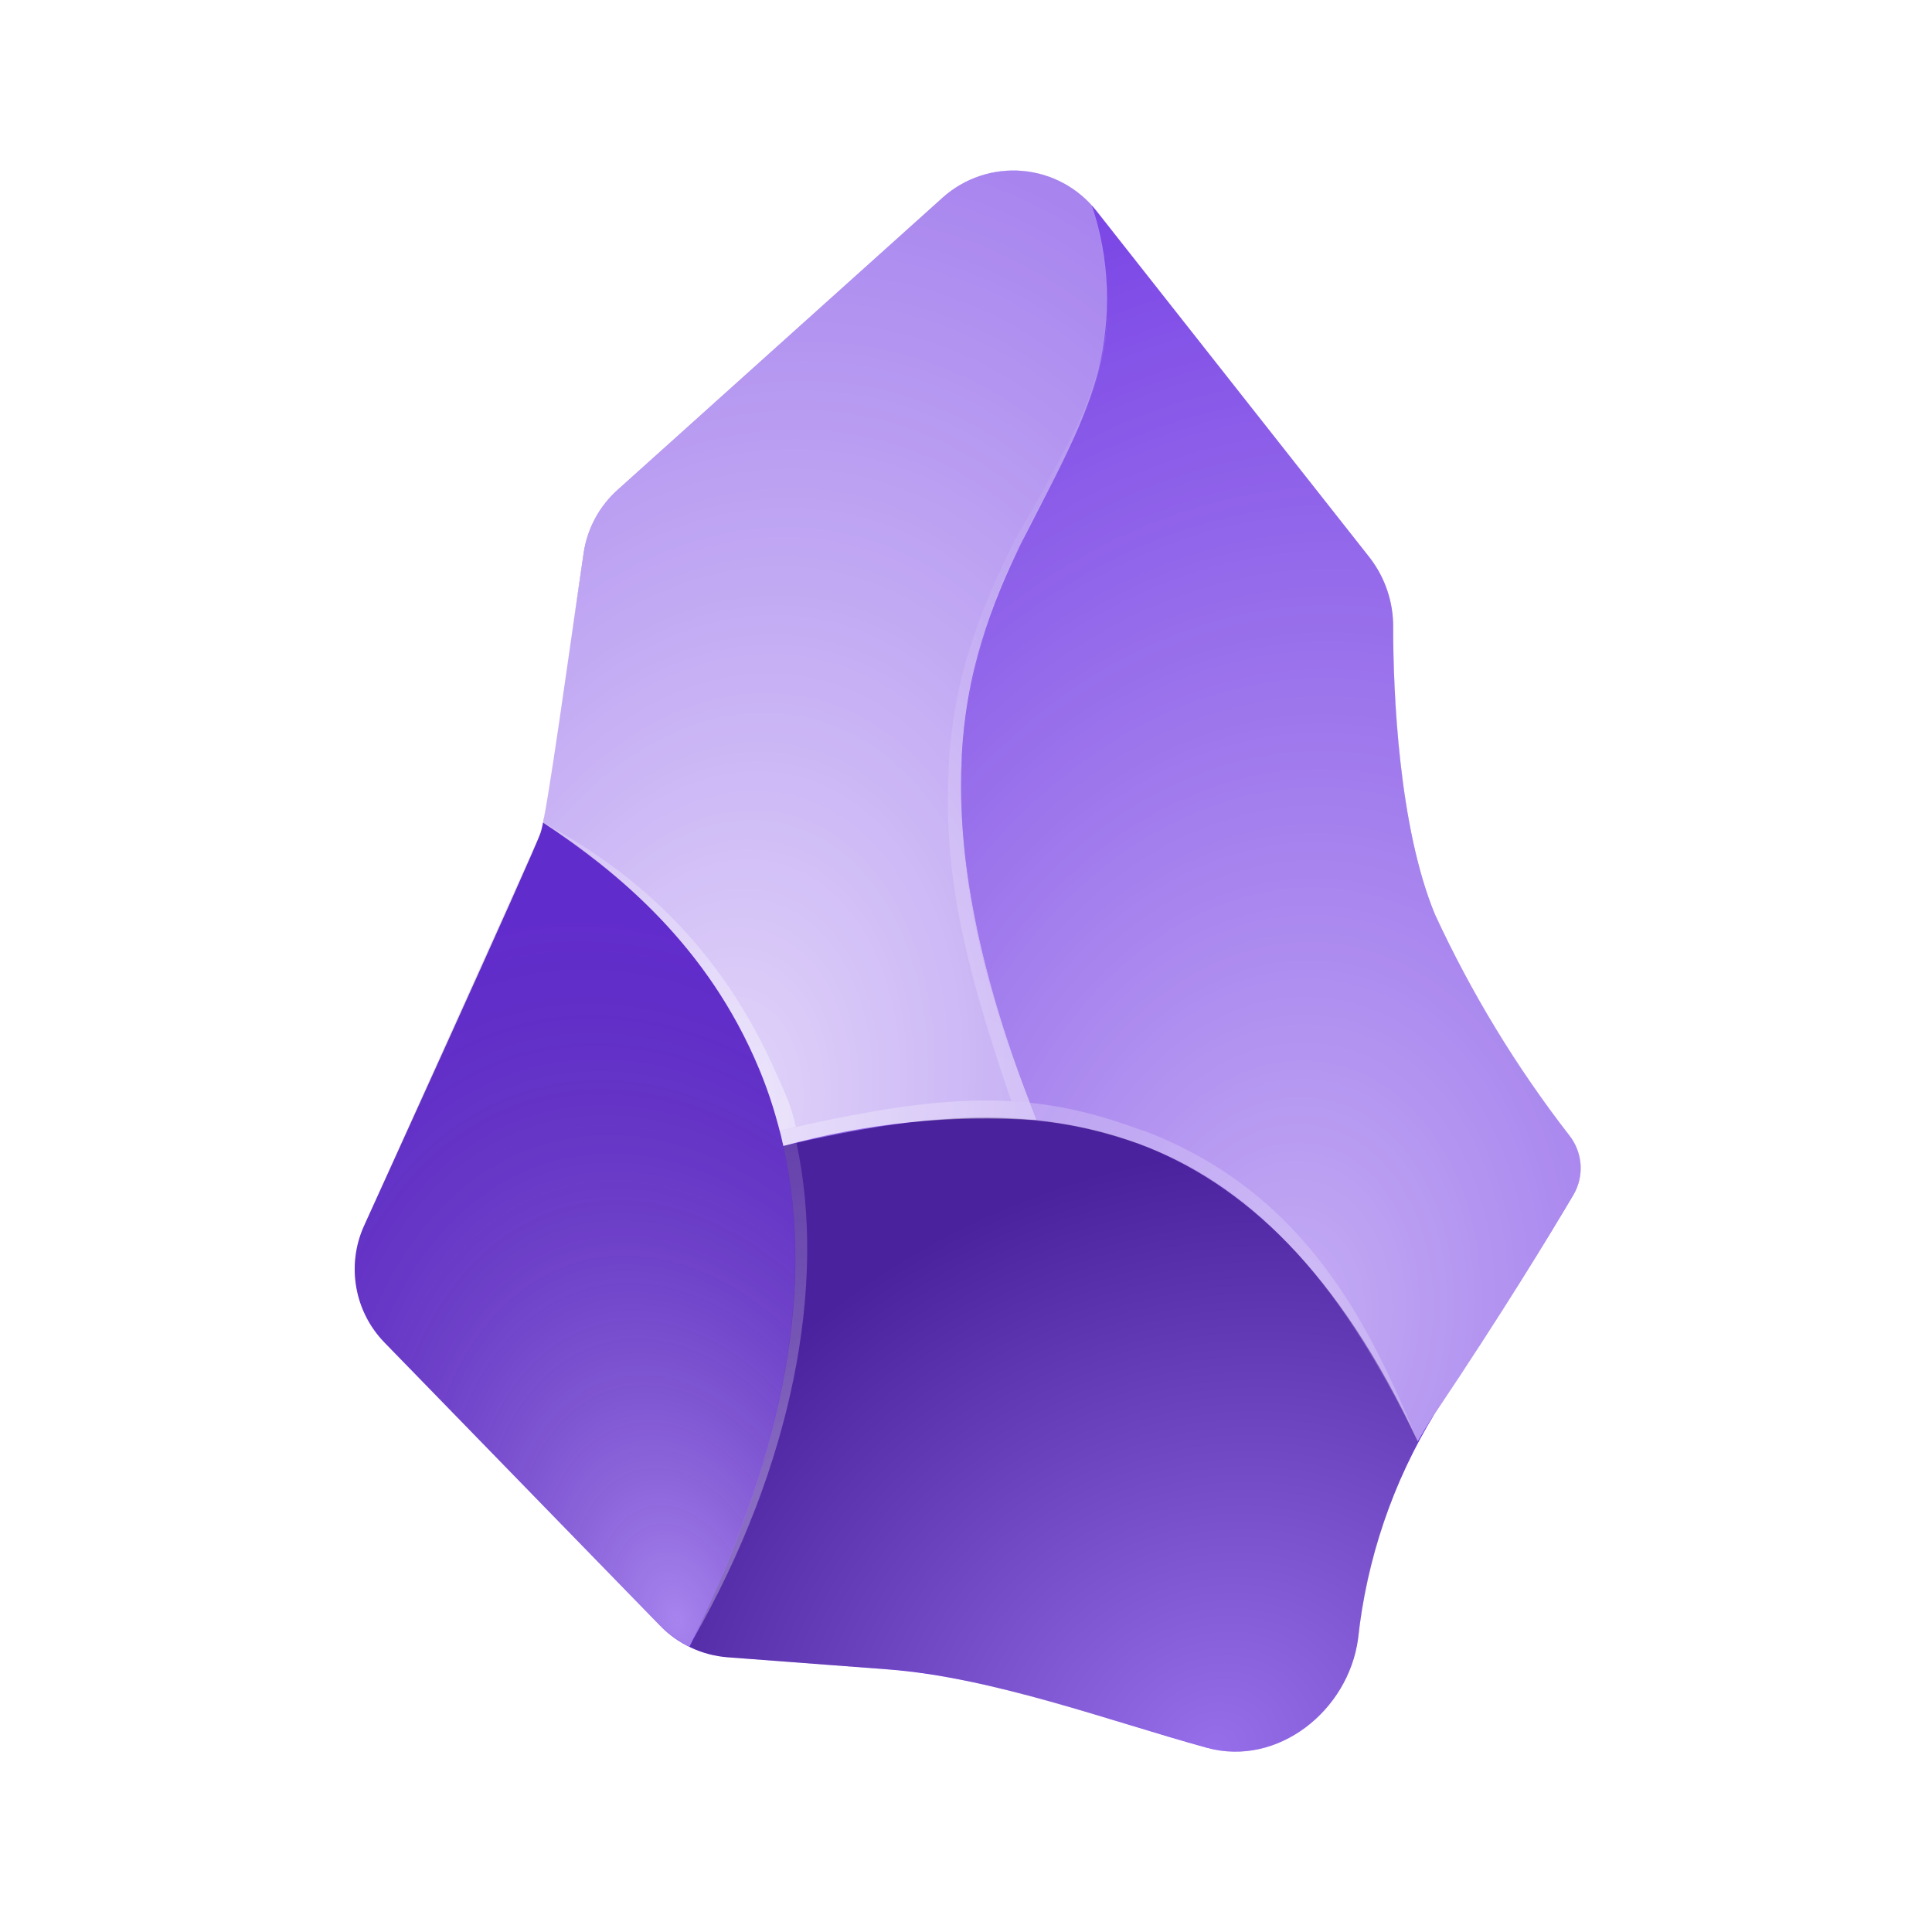
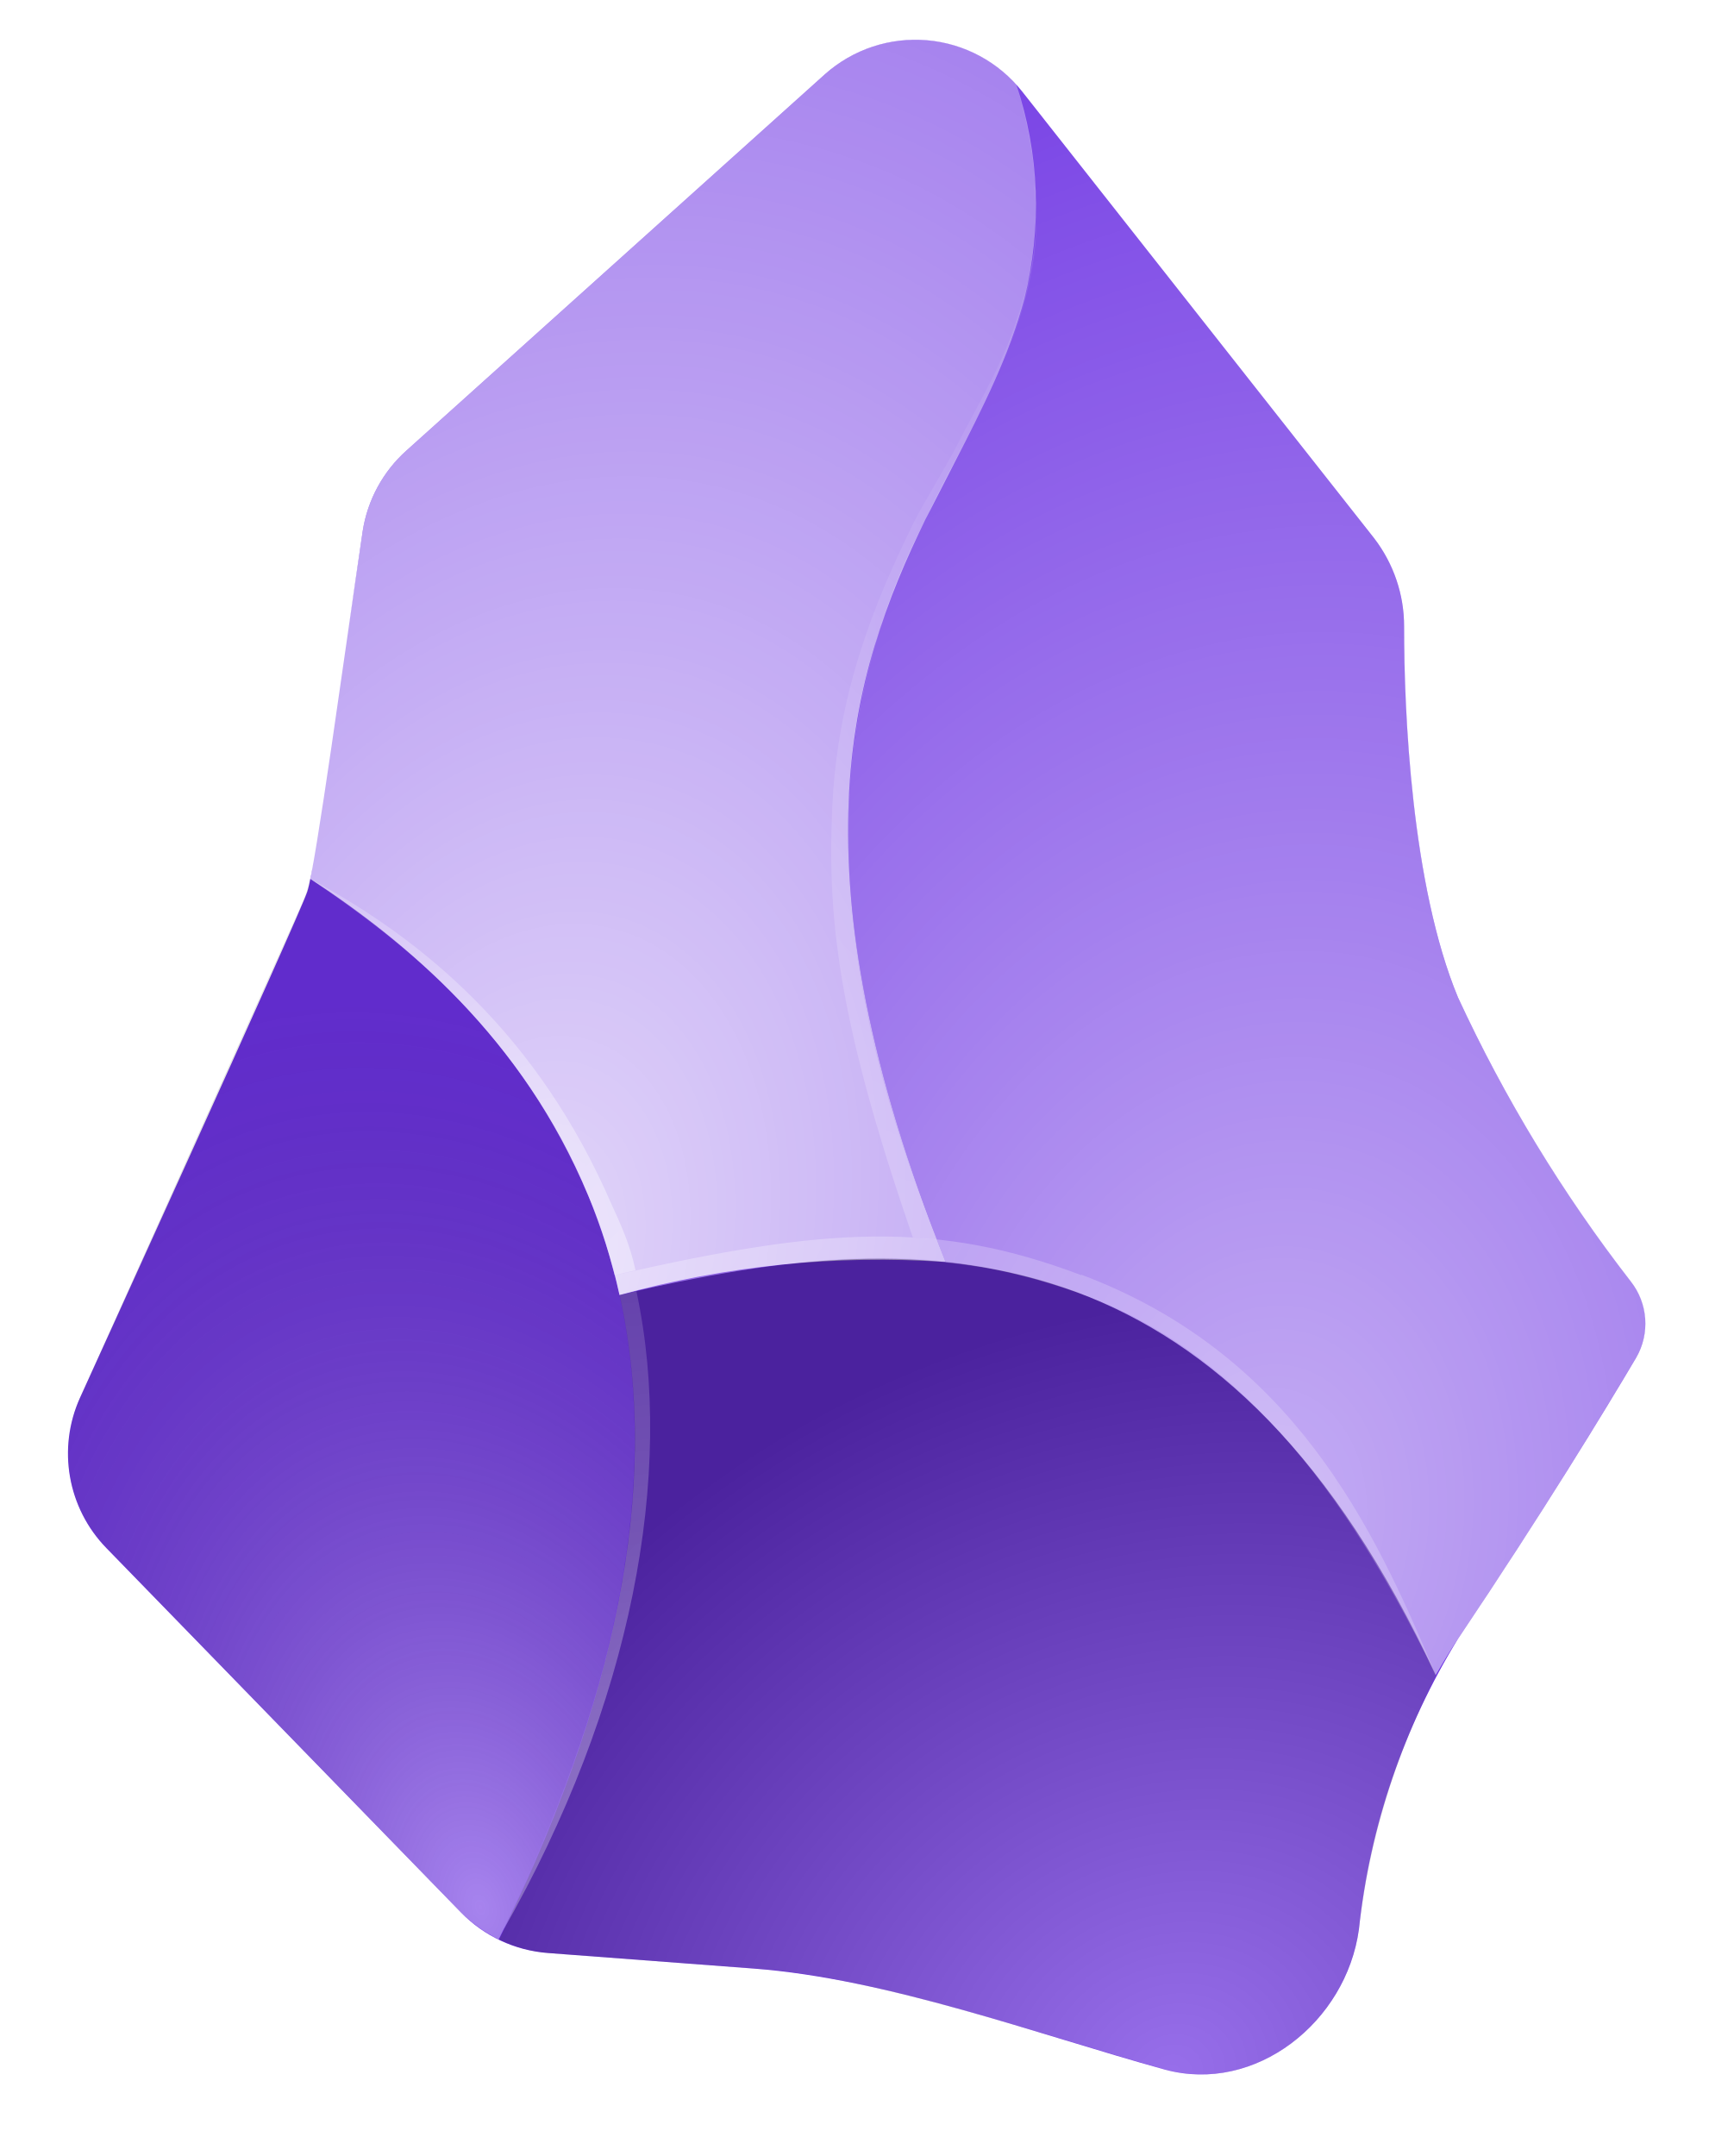
- <svg xmlns="http://www.w3.org/2000/svg" id="custom-logo" width="512" height="512" viewBox="0 0 512 512" fill="none" style="height:100%;width:100%;">
+ <svg xmlns="http://www.w3.org/2000/svg" id="custom-logo" viewBox="80 37 352 444" fill="none" style="height:100%;width:100%;">
  <defs>
    <radialGradient id="b" cx="0" cy="0" r="1" gradientUnits="userSpaceOnUse" gradientTransform="matrix(-48 -185 123 -32 179 429.7)">
      <stop stop-color="#fff" stop-opacity=".4" />
      <stop offset="1" stop-opacity=".1" />
    </radialGradient>
    <radialGradient id="c" cx="0" cy="0" r="1" gradientUnits="userSpaceOnUse" gradientTransform="matrix(41 -310 229 30 341.6 351.3)">
      <stop stop-color="#fff" stop-opacity=".6" />
      <stop offset="1" stop-color="#fff" stop-opacity=".1" />
    </radialGradient>
    <radialGradient id="d" cx="0" cy="0" r="1" gradientUnits="userSpaceOnUse" gradientTransform="matrix(57 -261 178 39 190.5 296.3)">
      <stop stop-color="#fff" stop-opacity=".8" />
      <stop offset="1" stop-color="#fff" stop-opacity=".4" />
    </radialGradient>
    <radialGradient id="e" cx="0" cy="0" r="1" gradientUnits="userSpaceOnUse" gradientTransform="matrix(-79 -133 153 -90 321.4 464.2)">
      <stop stop-color="#fff" stop-opacity=".3" />
      <stop offset="1" stop-opacity=".3" />
    </radialGradient>
    <radialGradient id="f" cx="0" cy="0" r="1" gradientUnits="userSpaceOnUse" gradientTransform="matrix(-29 136 -92 -20 300.7 149.9)">
      <stop stop-color="#fff" stop-opacity="0" />
      <stop offset="1" stop-color="#fff" stop-opacity=".2" />
    </radialGradient>
    <radialGradient id="g" cx="0" cy="0" r="1" gradientUnits="userSpaceOnUse" gradientTransform="matrix(72 73 -155 153 137.8 225.2)">
      <stop stop-color="#fff" stop-opacity=".2" />
      <stop offset="1" stop-color="#fff" stop-opacity=".4" />
    </radialGradient>
    <radialGradient id="h" cx="0" cy="0" r="1" gradientUnits="userSpaceOnUse" gradientTransform="matrix(20 118 -251 43 215.1 273.7)">
      <stop stop-color="#fff" stop-opacity=".1" />
      <stop offset="1" stop-color="#fff" stop-opacity=".3" />
    </radialGradient>
    <radialGradient id="i" cx="0" cy="0" r="1" gradientUnits="userSpaceOnUse" gradientTransform="matrix(-162 -85 268 -510 374.4 371.7)">
      <stop stop-color="#fff" stop-opacity=".2" />
      <stop offset=".5" stop-color="#fff" stop-opacity=".2" />
      <stop offset="1" stop-color="#fff" stop-opacity=".3" />
    </radialGradient>
  </defs>
  <path id="arrow" d="M359.9 434.3c-2.6 19.1-21.3 34-40 28.9-26.4-7.3-57-18.7-84.7-20.8l-42.3-3.2a27.9 27.9 0 0 1-18-8.4l-73-75a27.9 27.9 0 0 1-5.4-31s45.1-99 46.8-104.2c1.7-5.1 7.8-50 11.4-74.2a28 28 0 0 1 9-16.6l86.2-77.5a28 28 0 0 1 40.6 3.5l72.5 92a29.7 29.7 0 0 1 6.2 18.3c0 17.4 1.5 53.2 11.1 76.3a303 303 0 0 0 35.6 58.5 14 14 0 0 1 1.1 15.7c-6.4 10.8-18.9 31.4-36.7 57.9a143.3 143.3 0 0 0-20.4 59.8Z" fill="#6C31E3" />
  <path d="M182.7 436.4c33.9-68.7 33-118 18.5-153-13.2-32.4-37.9-52.8-57.3-65.5-.4 1.9-1 3.7-1.8 5.4L96.5 324.8a27.9 27.9 0 0 0 5.5 31l72.9 75c2.3 2.3 5 4.2 7.8 5.6Z" fill="url(#b)" />
  <path d="M274.9 297c9.1.9 18 2.9 26.8 6.1 27.8 10.4 53.1 33.8 74 78.9 1.5-2.6 3-5.1 4.6-7.5a1222 1222 0 0 0 36.7-57.9 14 14 0 0 0-1-15.7 303 303 0 0 1-35.7-58.5c-9.6-23-11-58.9-11.1-76.3 0-6.6-2.1-13.1-6.2-18.3l-72.5-92-1.2-1.5c5.3 17.5 5 31.5 1.7 44.2-3 11.8-8.6 22.5-14.5 33.8-2 3.8-4 7.7-5.9 11.7a140 140 0 0 0-15.8 58c-1 24.2 3.9 54.5 20 95Z" fill="url(#c)" />
  <path d="M274.8 297c-16.1-40.5-21-70.8-20-95 1-24 8-42 15.8-58l6-11.7c5.8-11.3 11.3-22 14.4-33.8a78.5 78.5 0 0 0-1.7-44.2 28 28 0 0 0-39.4-2l-86.2 77.5a28 28 0 0 0-9 16.6L144.2 216c0 .7-.2 1.3-.3 2 19.4 12.6 44 33 57.3 65.3 2.6 6.4 4.8 13.1 6.4 20.4a200 200 0 0 1 67.2-6.8Z" fill="url(#d)" />
  <path d="M320 463.2c18.6 5.1 37.3-9.8 39.9-29a153 153 0 0 1 15.9-52.2c-21-45.1-46.3-68.5-74-78.9-29.5-11-61.6-7.3-94.2.6 7.3 33.1 3 76.4-24.8 132.7 3.1 1.6 6.6 2.5 10.1 2.8l43.9 3.3c23.8 1.7 59.3 14 83.2 20.7Z" fill="url(#e)" />
  <path fill-rule="evenodd" clip-rule="evenodd" d="M255 200.5c-1.1 24 1.9 51.4 18 91.8l-5-.5c-14.5-42.1-17.7-63.7-16.6-88 1-24.3 8.9-43 16.7-59 2-4 6.6-11.5 8.6-15.3 5.8-11.3 9.7-17.2 13-27.5 4.8-14.4 3.8-21.2 3.2-28 3.7 24.5-10.4 45.8-21 67.5a145 145 0 0 0-17 59Z" fill="url(#f)" />
  <path fill-rule="evenodd" clip-rule="evenodd" d="M206 285.1c2 4.4 3.7 8 4.9 13.5l-4.3 1c-1.7-6.4-3-11-5.5-16.5-14.6-34.3-38-52-57-65 23 12.4 46.7 31.9 61.9 67Z" fill="url(#g)" />
  <path fill-rule="evenodd" clip-rule="evenodd" d="M211.1 303c8 37.5-1 85.2-27.5 131.6 22.2-46 33-90.1 24-131l3.5-.7Z" fill="url(#h)" />
  <path fill-rule="evenodd" clip-rule="evenodd" d="M302.7 299.5c43.5 16.3 60.3 52 72.8 81.9-15.5-31.2-37-65.7-74.4-78.5-28.4-9.8-52.4-8.6-93.5.7l-.9-4c43.6-10 66.4-11.2 96 0Z" fill="url(#i)" />
</svg>
